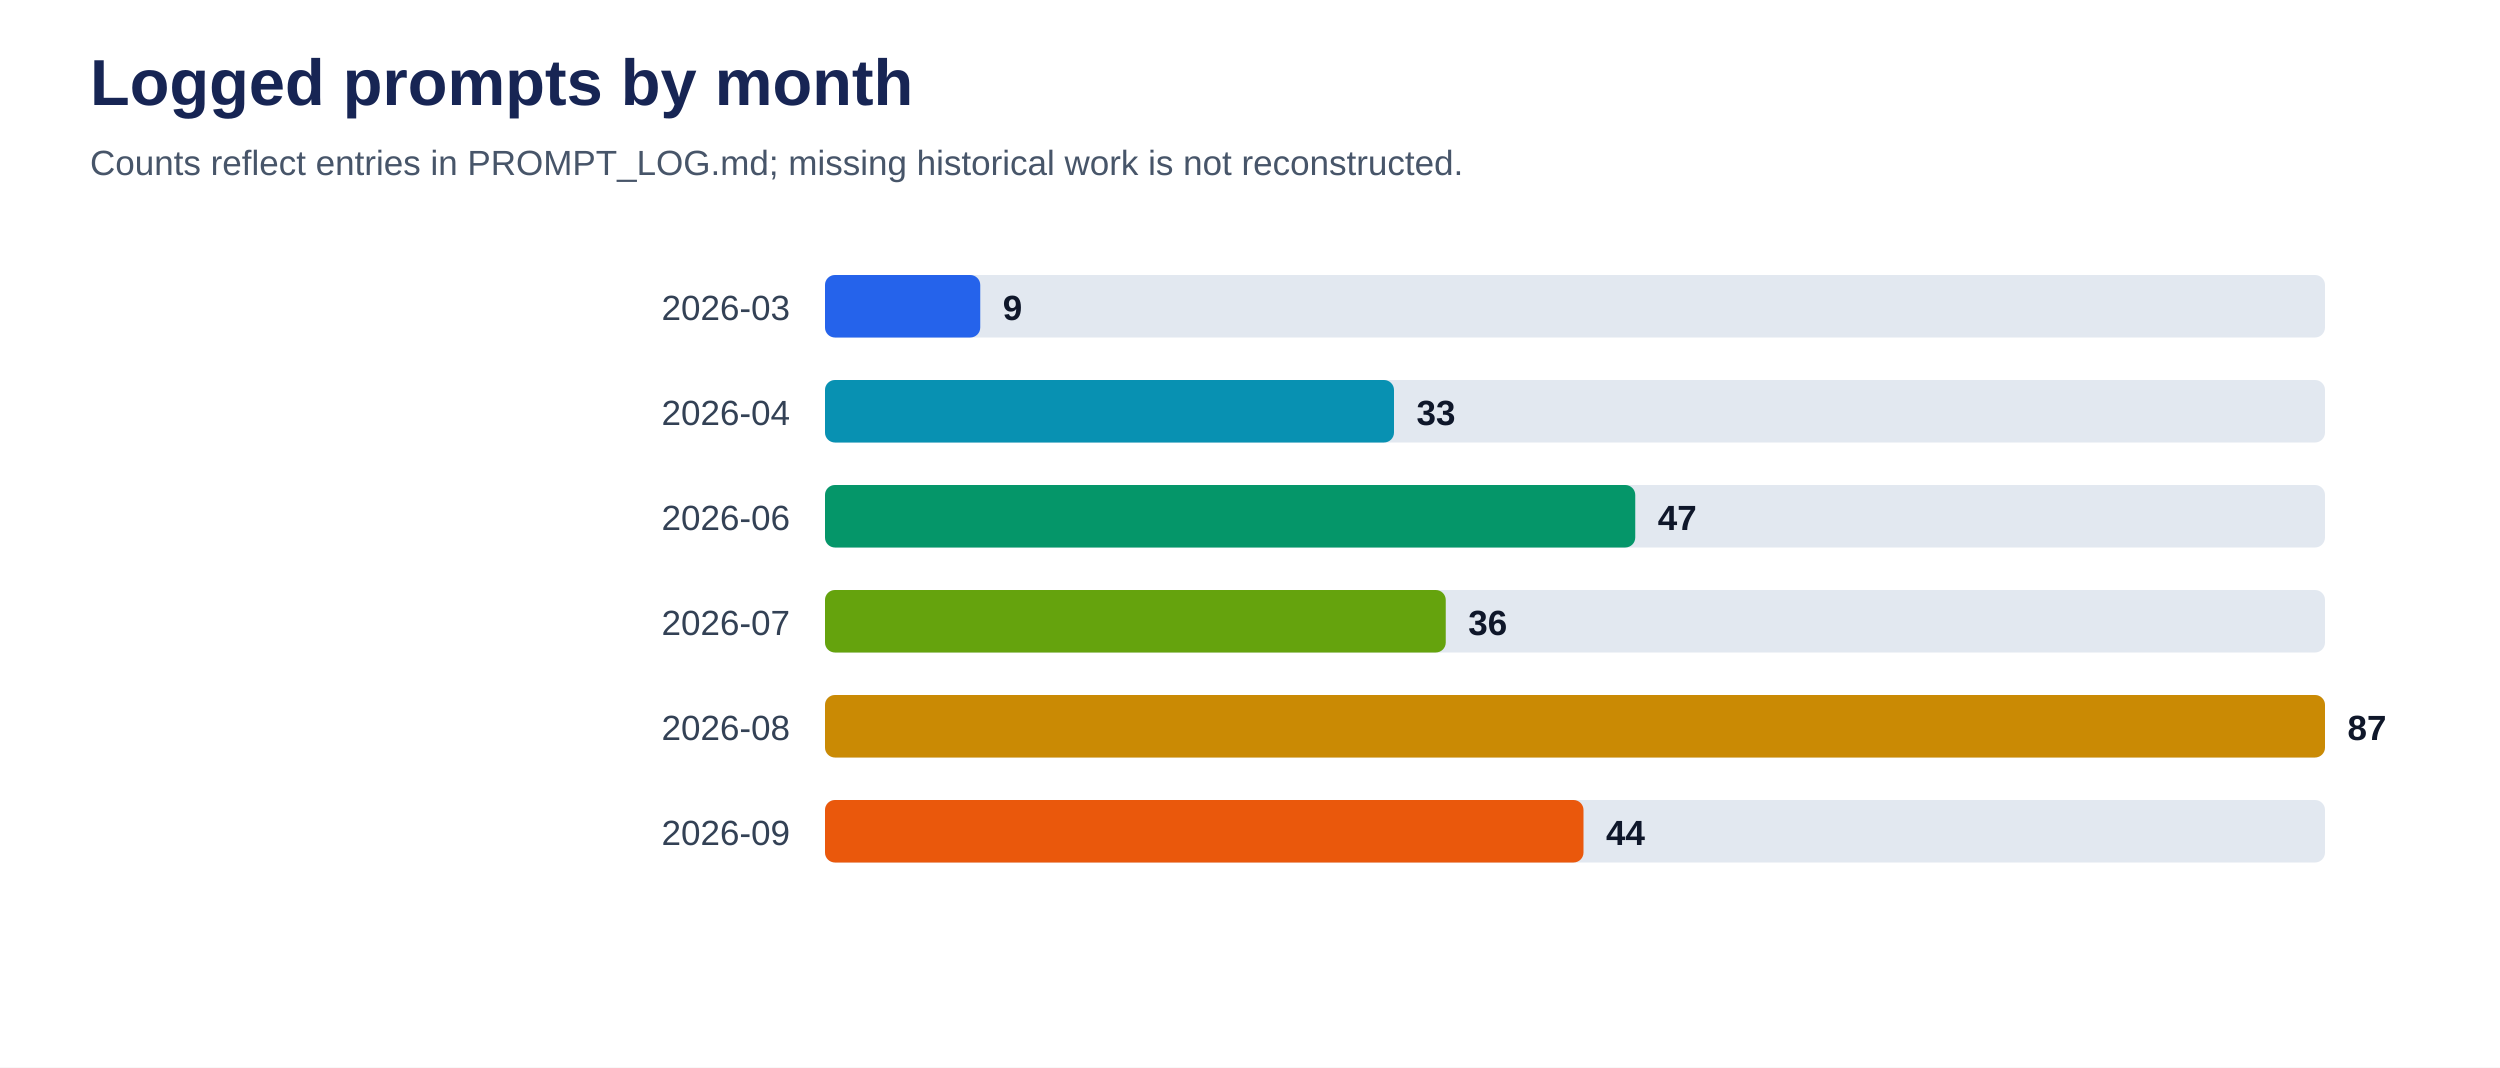
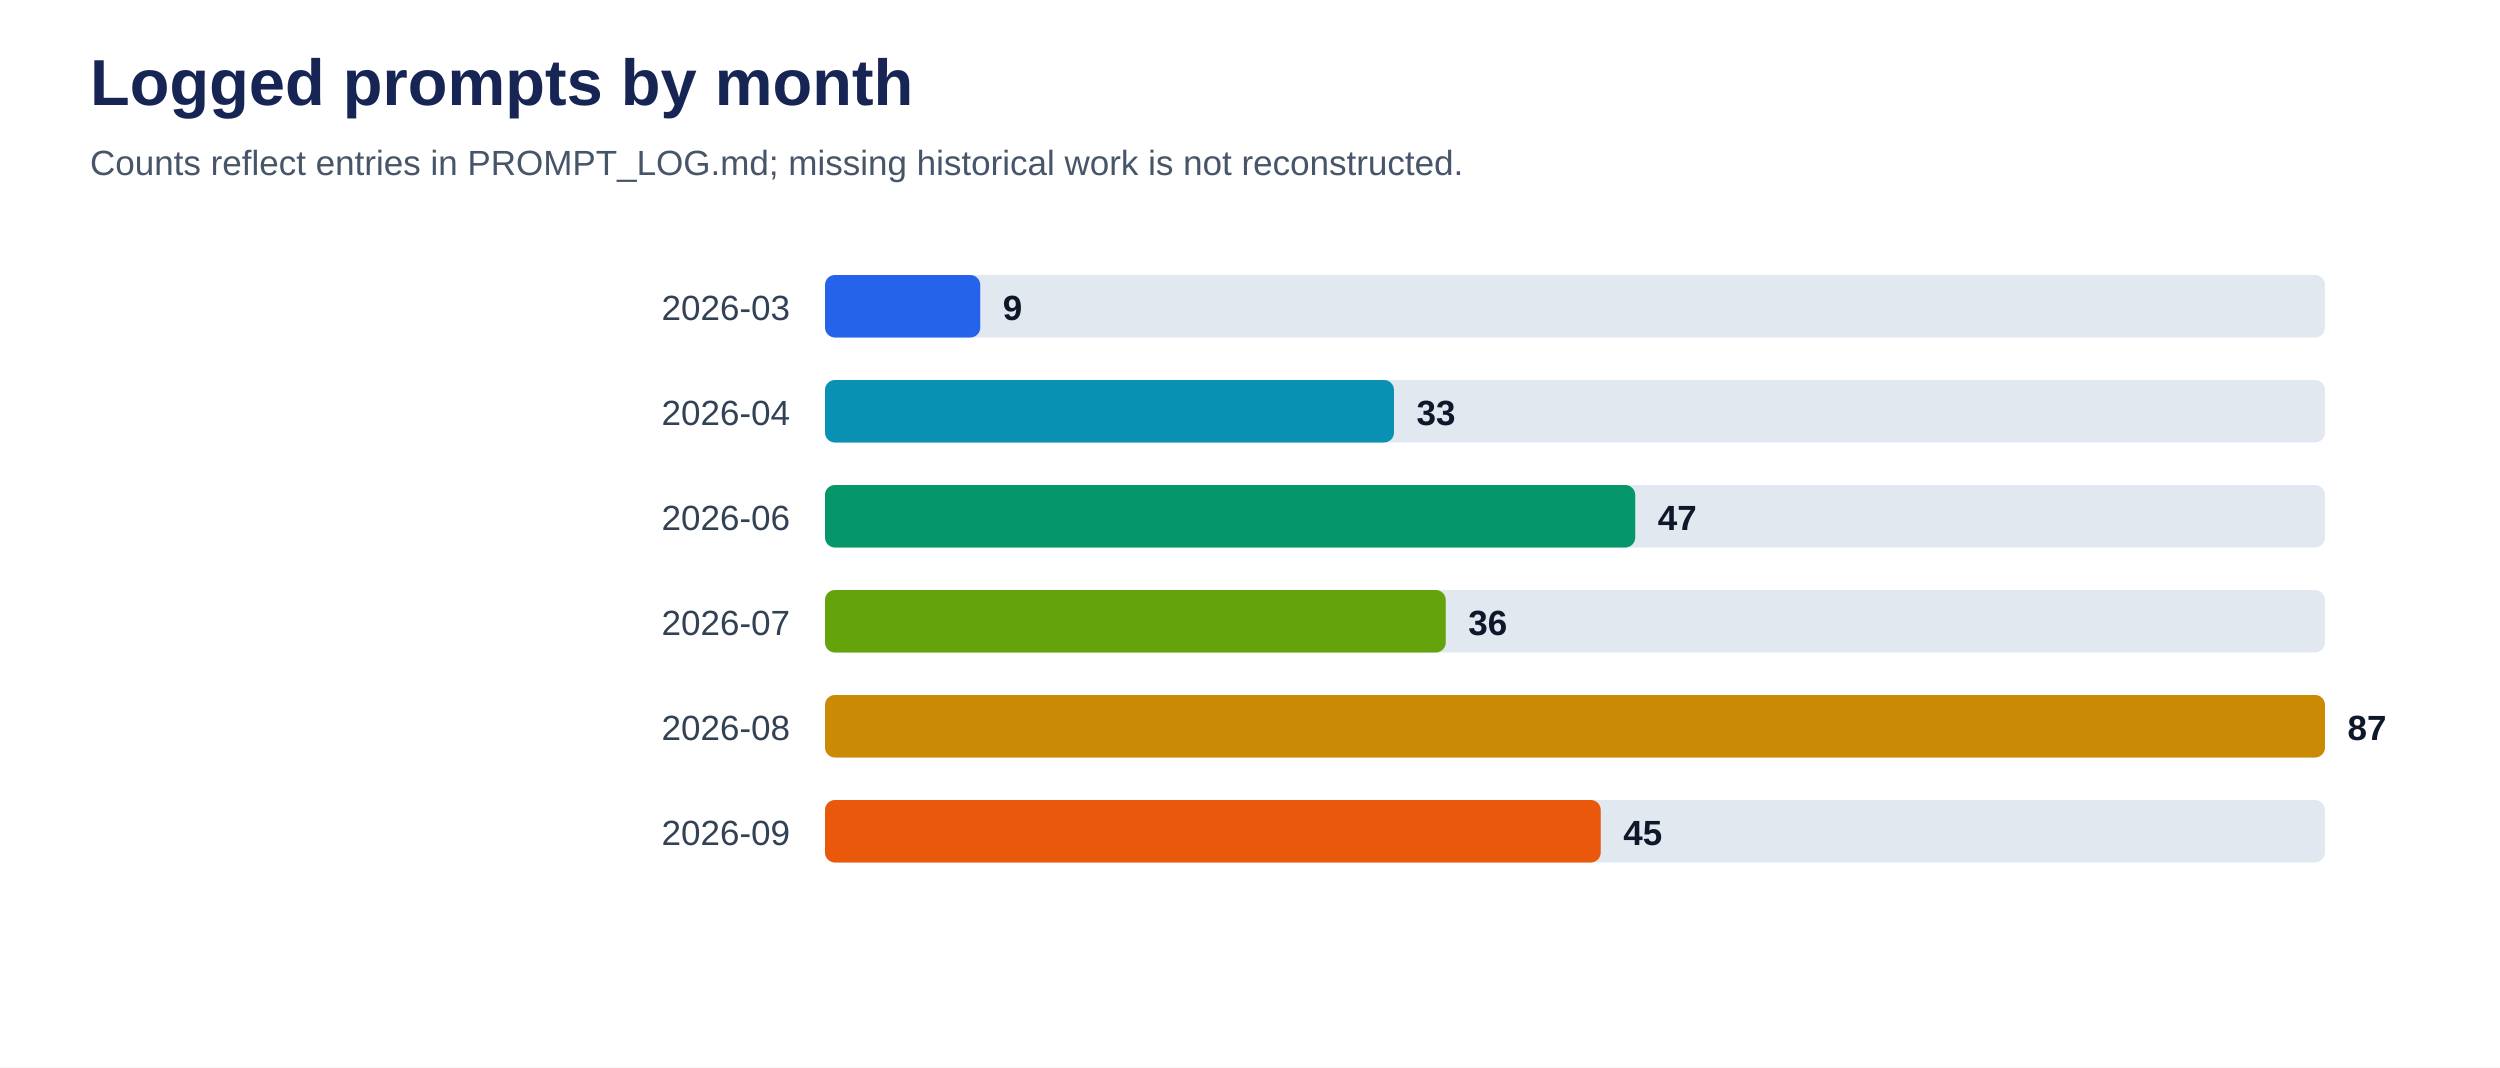
<svg xmlns="http://www.w3.org/2000/svg" viewBox="0 0 1000 427" role="img" aria-labelledby="title desc">
  <rect width="100%" height="100%" fill="#ffffff" />
  <text x="36" y="42" font-family="Arial, sans-serif" font-size="26" font-weight="700" fill="#172554">Logged prompts by month</text>
  <text x="36" y="70" font-family="Arial, sans-serif" font-size="14" fill="#475569">Counts reflect entries in PROMPT_LOG.md; missing historical work is not reconstructed.</text>
  <text x="316" y="128" text-anchor="end" font-family="Arial, sans-serif" font-size="14" fill="#334155">2026-03</text>
  <rect x="330" y="110" width="600" height="25" rx="4" fill="#e2e8f0" />
  <rect x="330" y="110" width="62.1" height="25" rx="4" fill="#2563eb" />
  <text x="401.1" y="128" font-family="Arial, sans-serif" font-size="14" font-weight="700" fill="#0f172a">9</text>
  <text x="316" y="170" text-anchor="end" font-family="Arial, sans-serif" font-size="14" fill="#334155">2026-04</text>
  <rect x="330" y="152" width="600" height="25" rx="4" fill="#e2e8f0" />
  <rect x="330" y="152" width="227.6" height="25" rx="4" fill="#0891b2" />
  <text x="566.6" y="170" font-family="Arial, sans-serif" font-size="14" font-weight="700" fill="#0f172a">33</text>
  <text x="316" y="212" text-anchor="end" font-family="Arial, sans-serif" font-size="14" fill="#334155">2026-06</text>
  <rect x="330" y="194" width="600" height="25" rx="4" fill="#e2e8f0" />
  <rect x="330" y="194" width="324.1" height="25" rx="4" fill="#059669" />
  <text x="663.1" y="212" font-family="Arial, sans-serif" font-size="14" font-weight="700" fill="#0f172a">47</text>
  <text x="316" y="254" text-anchor="end" font-family="Arial, sans-serif" font-size="14" fill="#334155">2026-07</text>
  <rect x="330" y="236" width="600" height="25" rx="4" fill="#e2e8f0" />
  <rect x="330" y="236" width="248.3" height="25" rx="4" fill="#65a30d" />
  <text x="587.3" y="254" font-family="Arial, sans-serif" font-size="14" font-weight="700" fill="#0f172a">36</text>
  <text x="316" y="296" text-anchor="end" font-family="Arial, sans-serif" font-size="14" fill="#334155">2026-08</text>
  <rect x="330" y="278" width="600" height="25" rx="4" fill="#e2e8f0" />
  <rect x="330" y="278" width="600.0" height="25" rx="4" fill="#ca8a04" />
  <text x="939.0" y="296" font-family="Arial, sans-serif" font-size="14" font-weight="700" fill="#0f172a">87</text>
  <text x="316" y="338" text-anchor="end" font-family="Arial, sans-serif" font-size="14" fill="#334155">2026-09</text>
  <rect x="330" y="320" width="600" height="25" rx="4" fill="#e2e8f0" />
-   <rect x="330" y="320" width="303.4" height="25" rx="4" fill="#ea580c" />
-   <text x="642.4" y="338" font-family="Arial, sans-serif" font-size="14" font-weight="700" fill="#0f172a">44</text>
+   <rect x="330" y="320" width="310.3" height="25" rx="4" fill="#ea580c" />
+   <text x="649.3" y="338" font-family="Arial, sans-serif" font-size="14" font-weight="700" fill="#0f172a">45</text>
</svg>
